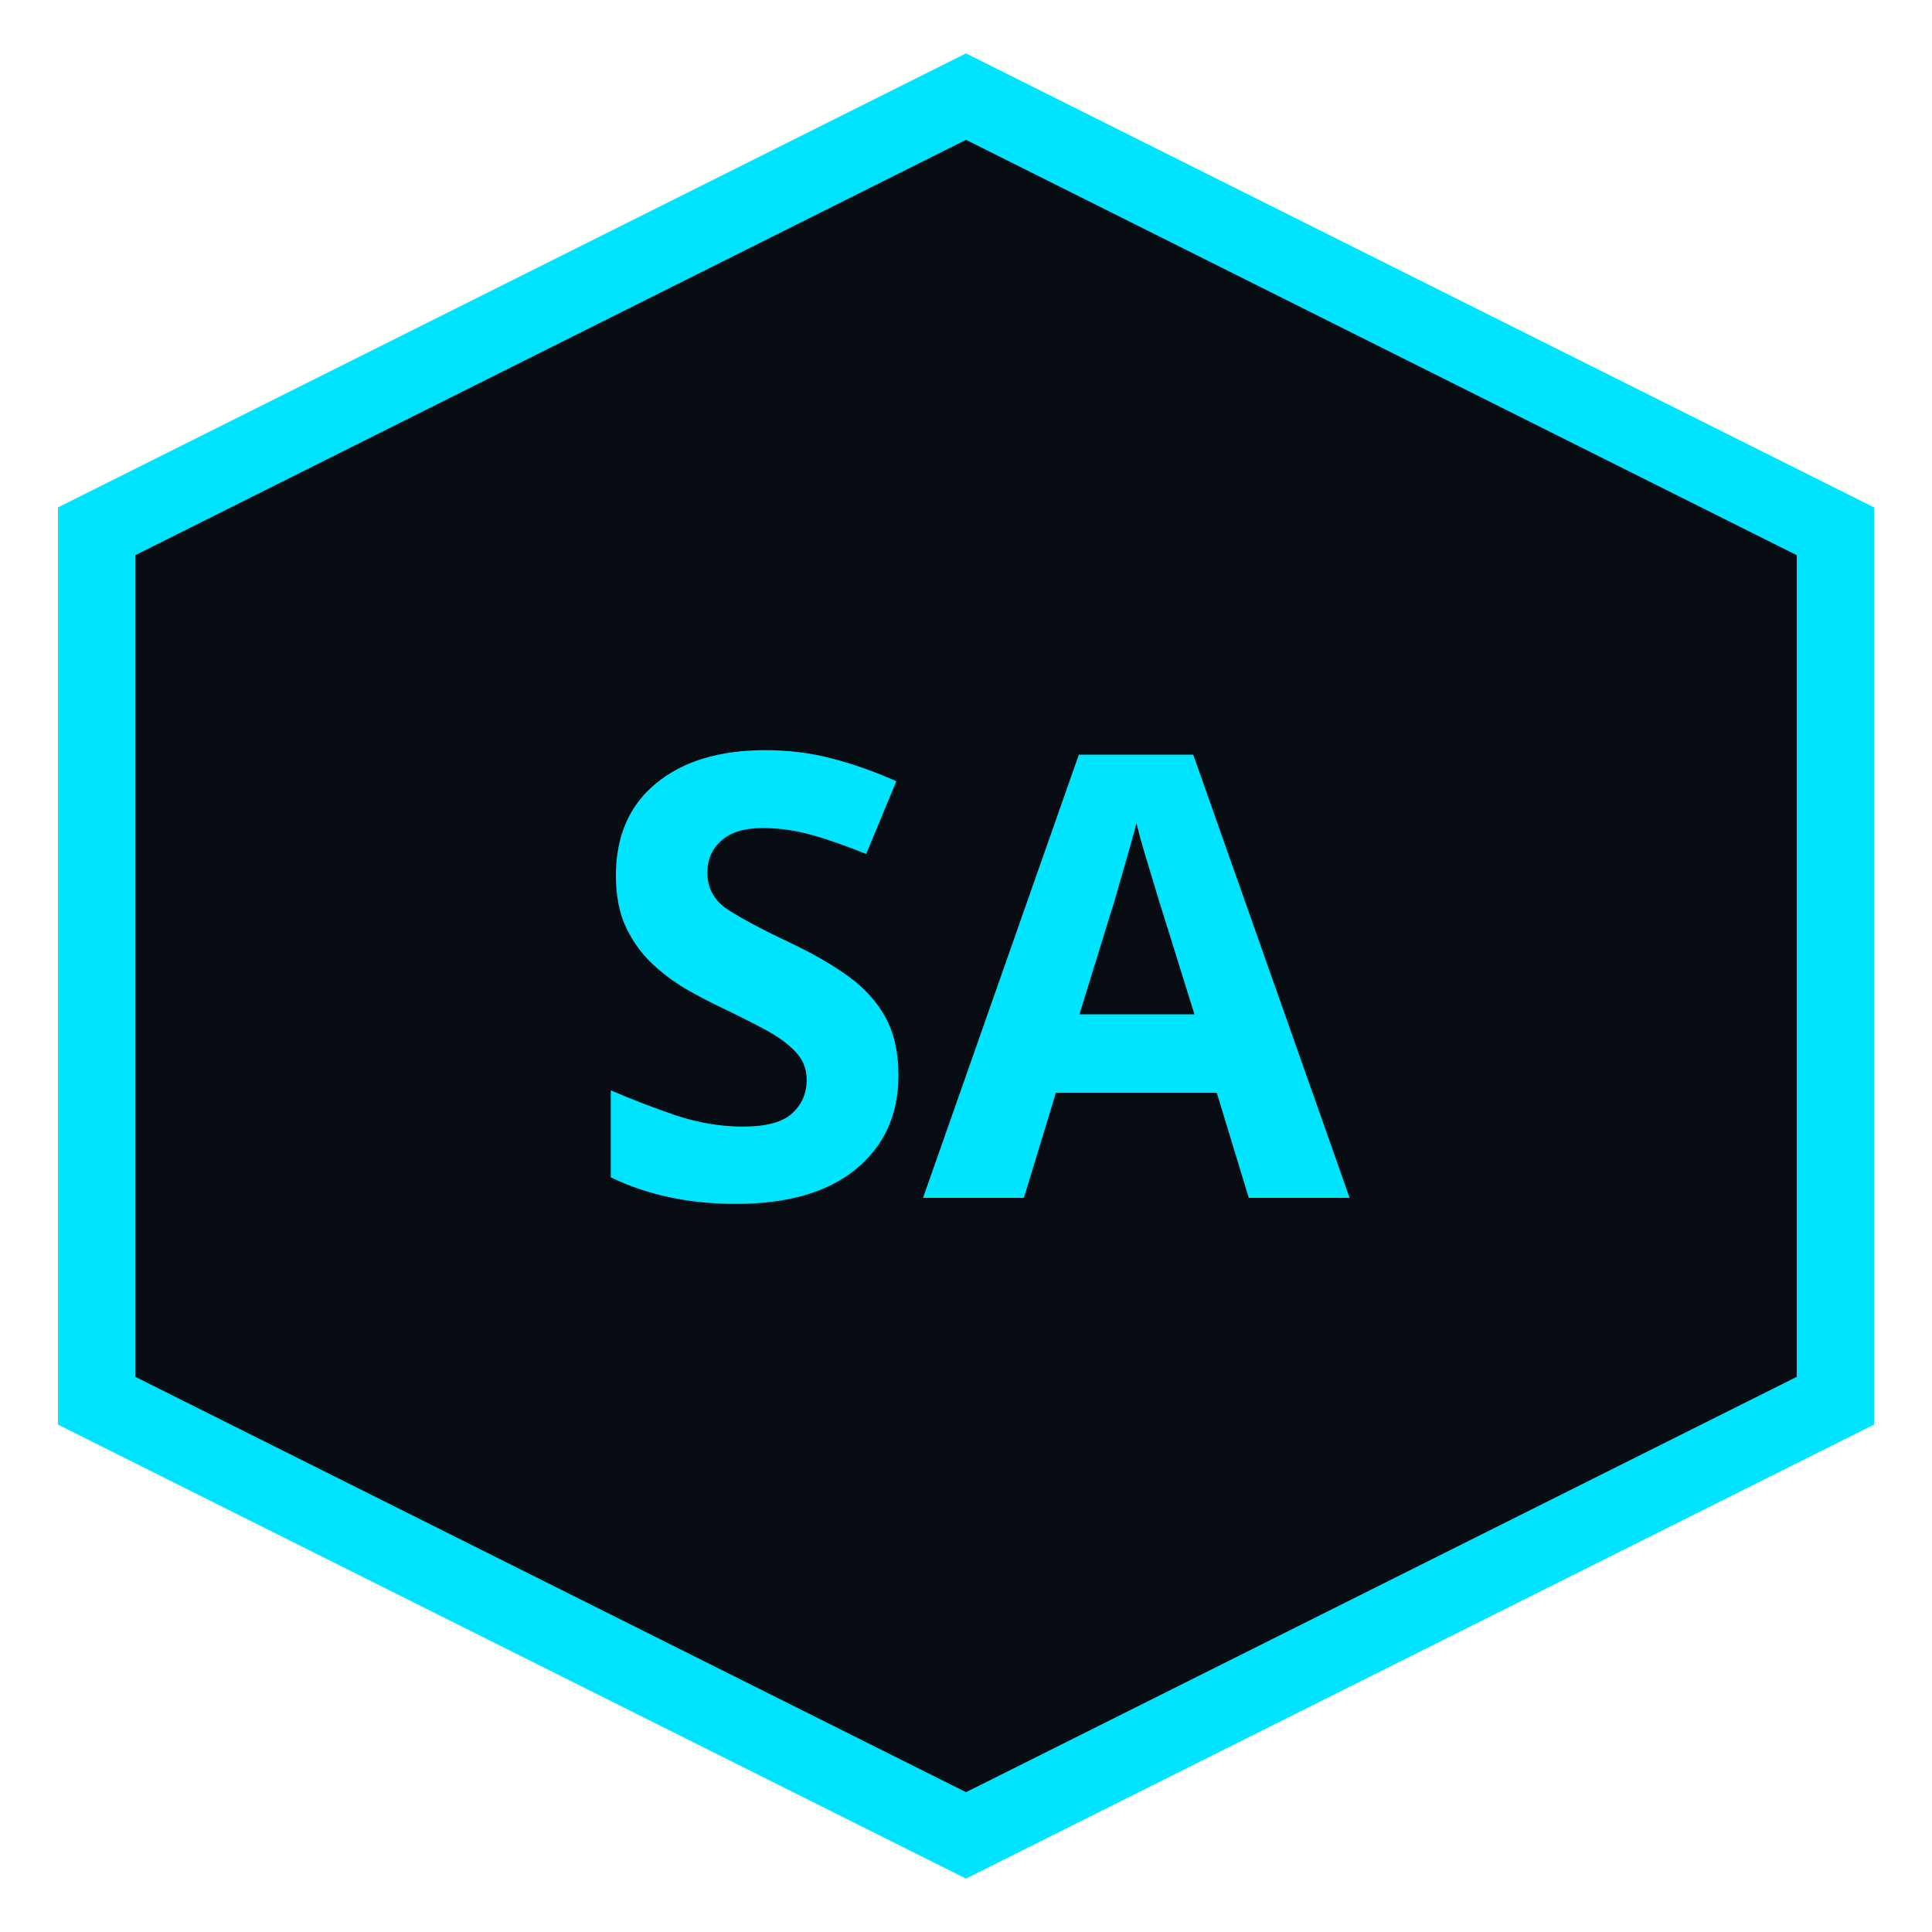
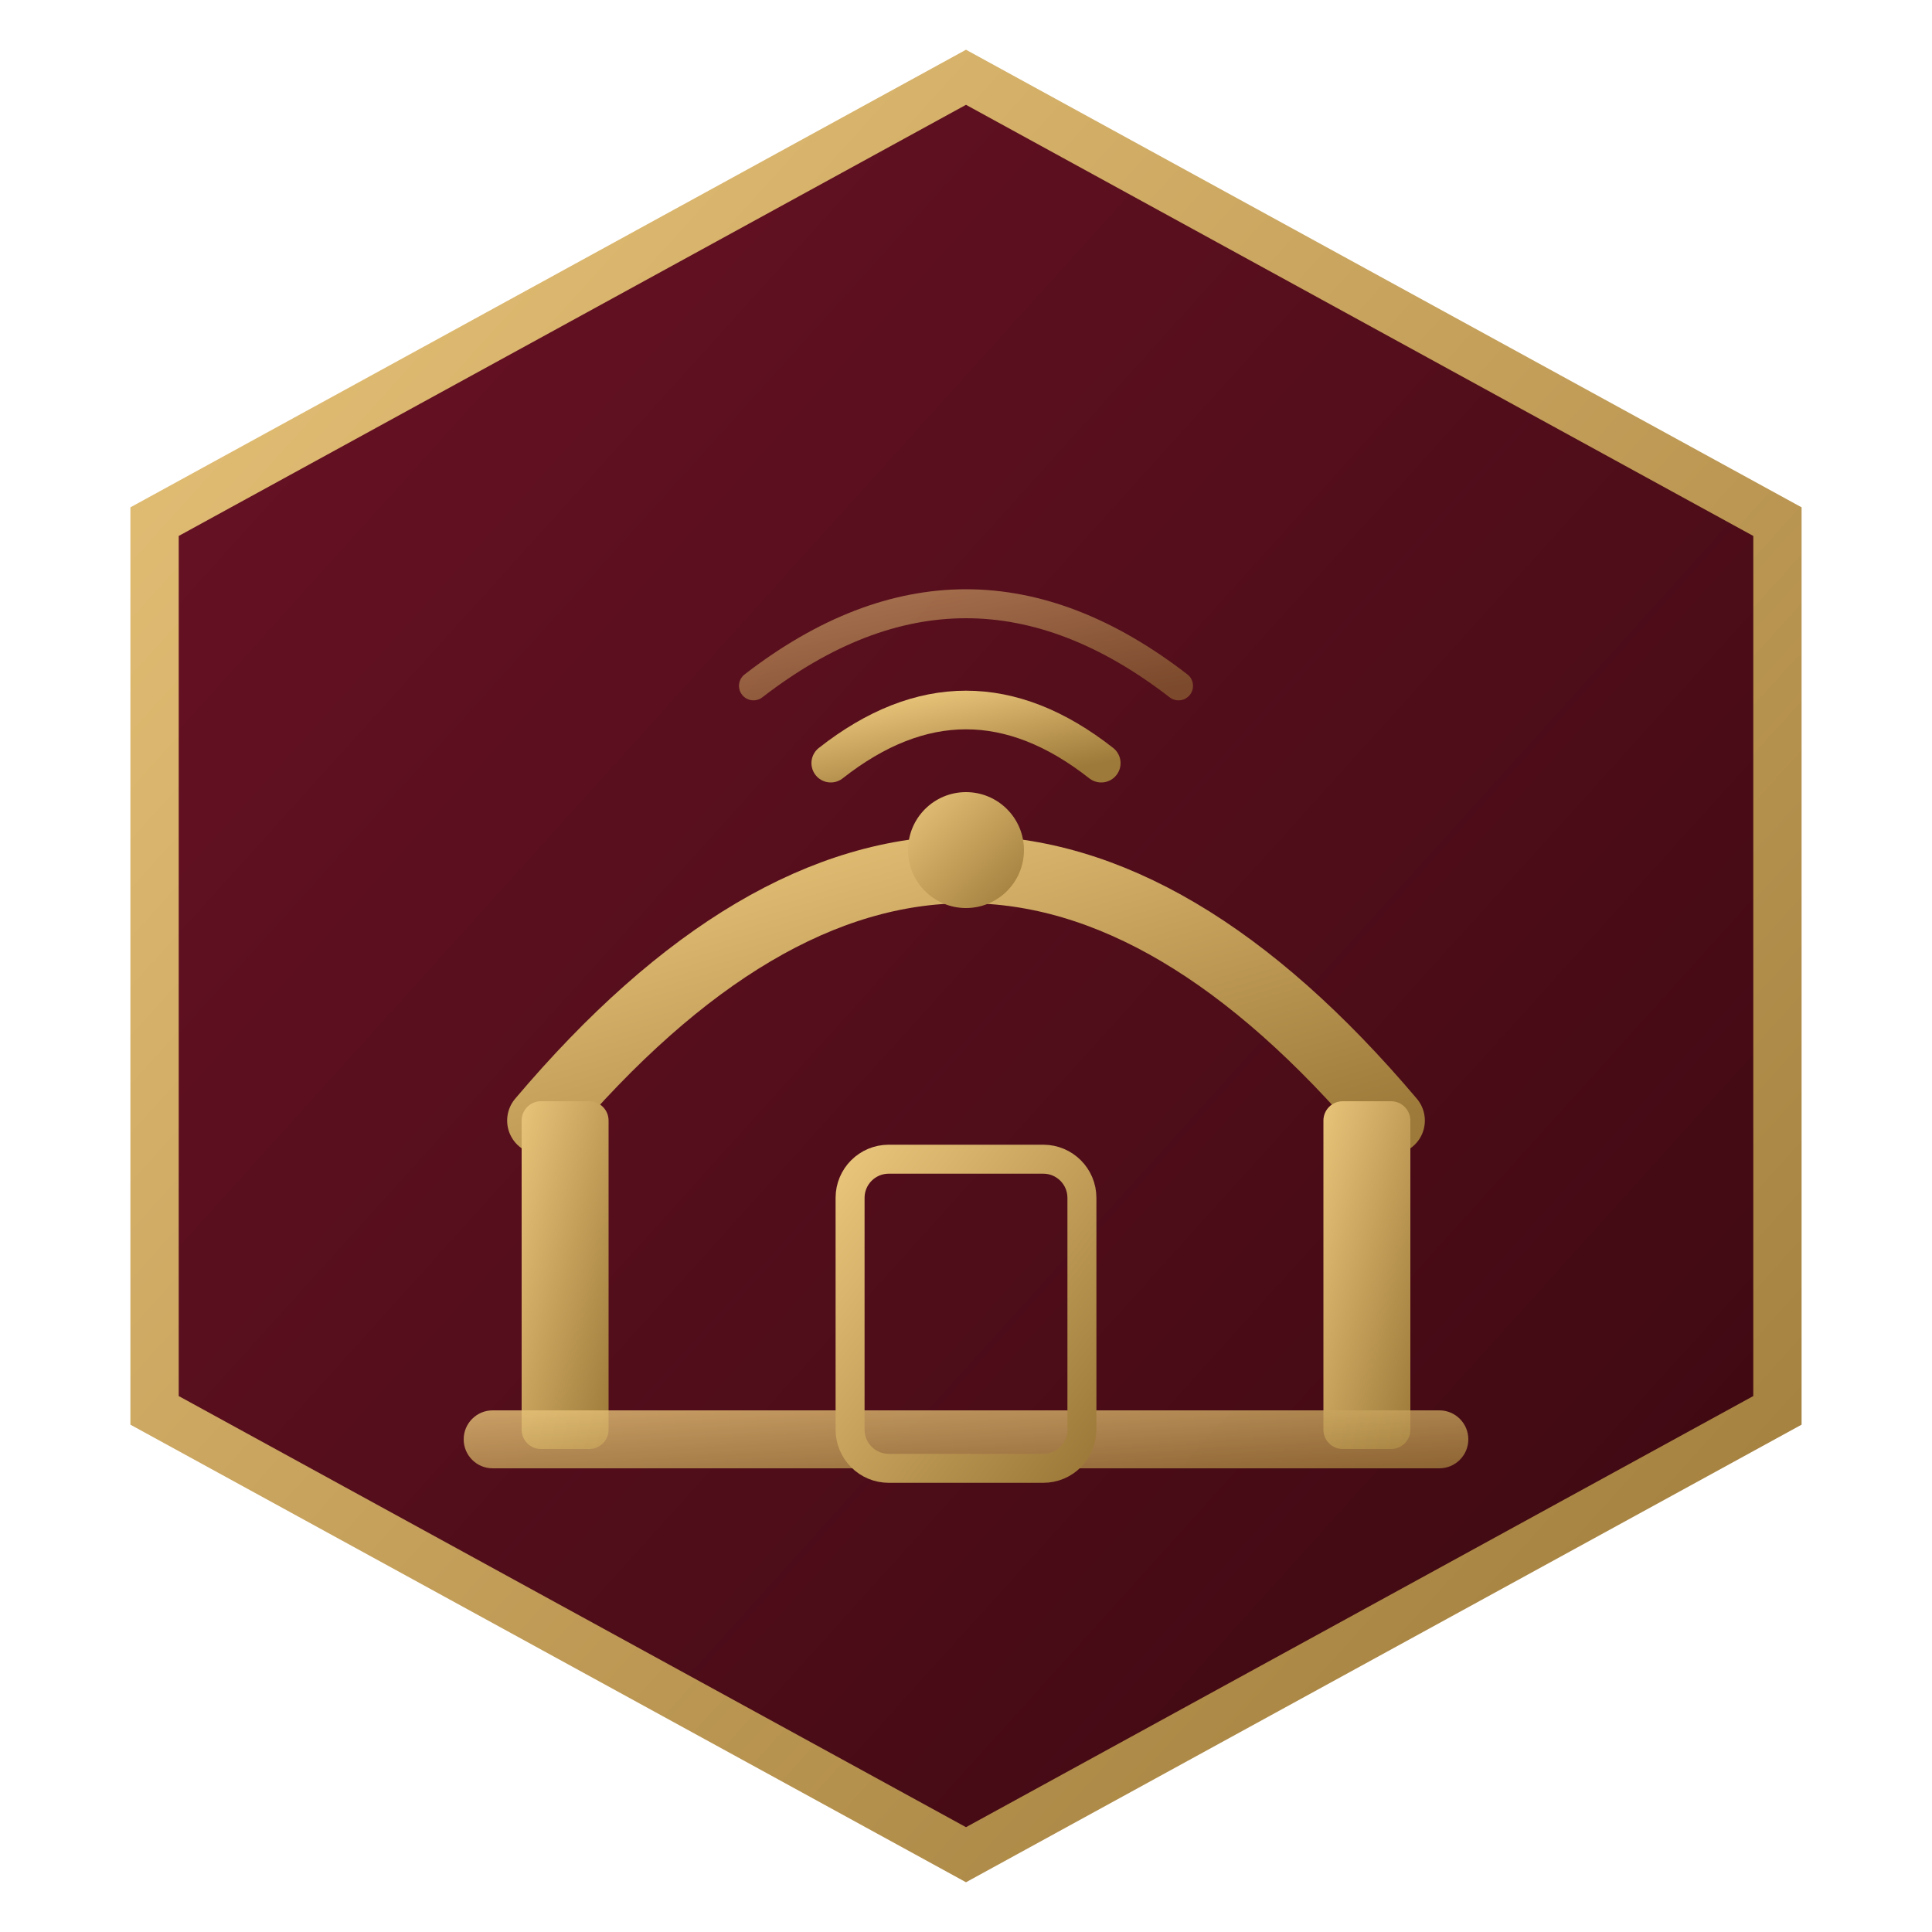
- <svg xmlns="http://www.w3.org/2000/svg" viewBox="0 0 100 100">
-   <polygon points="50,5 95,27.5 95,72.5 50,95 5,72.5 5,27.5" fill="#080d14" stroke="#00e5ff" stroke-width="4" />
-   <text x="50" y="62" text-anchor="middle" font-family="sans-serif" font-size="32" font-weight="bold" fill="#00e5ff">SA</text>
+ <svg xmlns="http://www.w3.org/2000/svg" width="64" height="64" viewBox="0 0 100 100" fill="none">
+   <defs>
+     <linearGradient id="g1" x1="0%" y1="0%" x2="100%" y2="100%">
+       <stop offset="0%" stop-color="#6B1226" />
+       <stop offset="100%" stop-color="#3A0910" />
+     </linearGradient>
+     <linearGradient id="g2" x1="0%" y1="0%" x2="100%" y2="100%">
+       <stop offset="0%" stop-color="#E8C47A" />
+       <stop offset="100%" stop-color="#9E7A3A" />
+     </linearGradient>
+   </defs>
+   <polygon points="50,4 92,27 92,73 50,96 8,73 8,27" fill="url(#g1)" stroke="url(#g2)" stroke-width="2.5" />
+   <path d="M28 58 Q50 32 72 58" stroke="url(#g2)" stroke-width="3.5" stroke-linecap="round" fill="none" />
+   <rect x="27" y="57" width="4.5" height="18" rx="1" fill="url(#g2)" />
+   <rect x="68.5" y="57" width="4.5" height="18" rx="1" fill="url(#g2)" />
+   <rect x="24" y="73" width="52" height="3" rx="1.5" fill="url(#g2)" opacity="0.8" />
+   <rect x="44" y="60" width="12" height="16" rx="2" fill="none" stroke="url(#g2)" stroke-width="1.5" />
+   <circle cx="50" cy="44" r="3" fill="url(#g2)" />
+   <path d="M43 39.5 Q50 34 57 39.5" stroke="url(#g2)" stroke-width="2" stroke-linecap="round" fill="none" />
+   <path d="M39 35.5 Q50 27 61 35.5" stroke="url(#g2)" stroke-width="1.5" stroke-linecap="round" fill="none" opacity="0.55" />
</svg>
